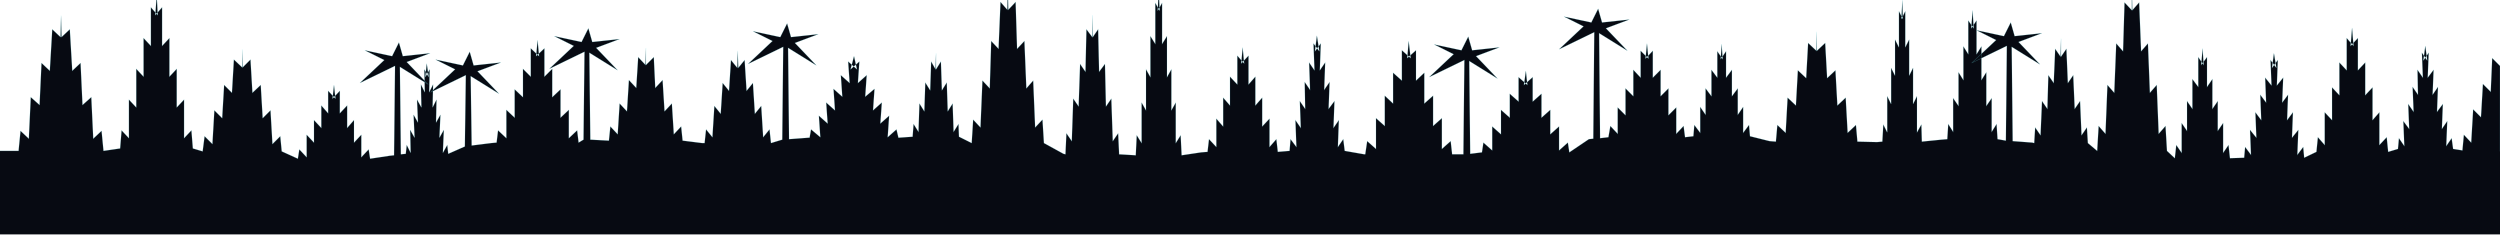
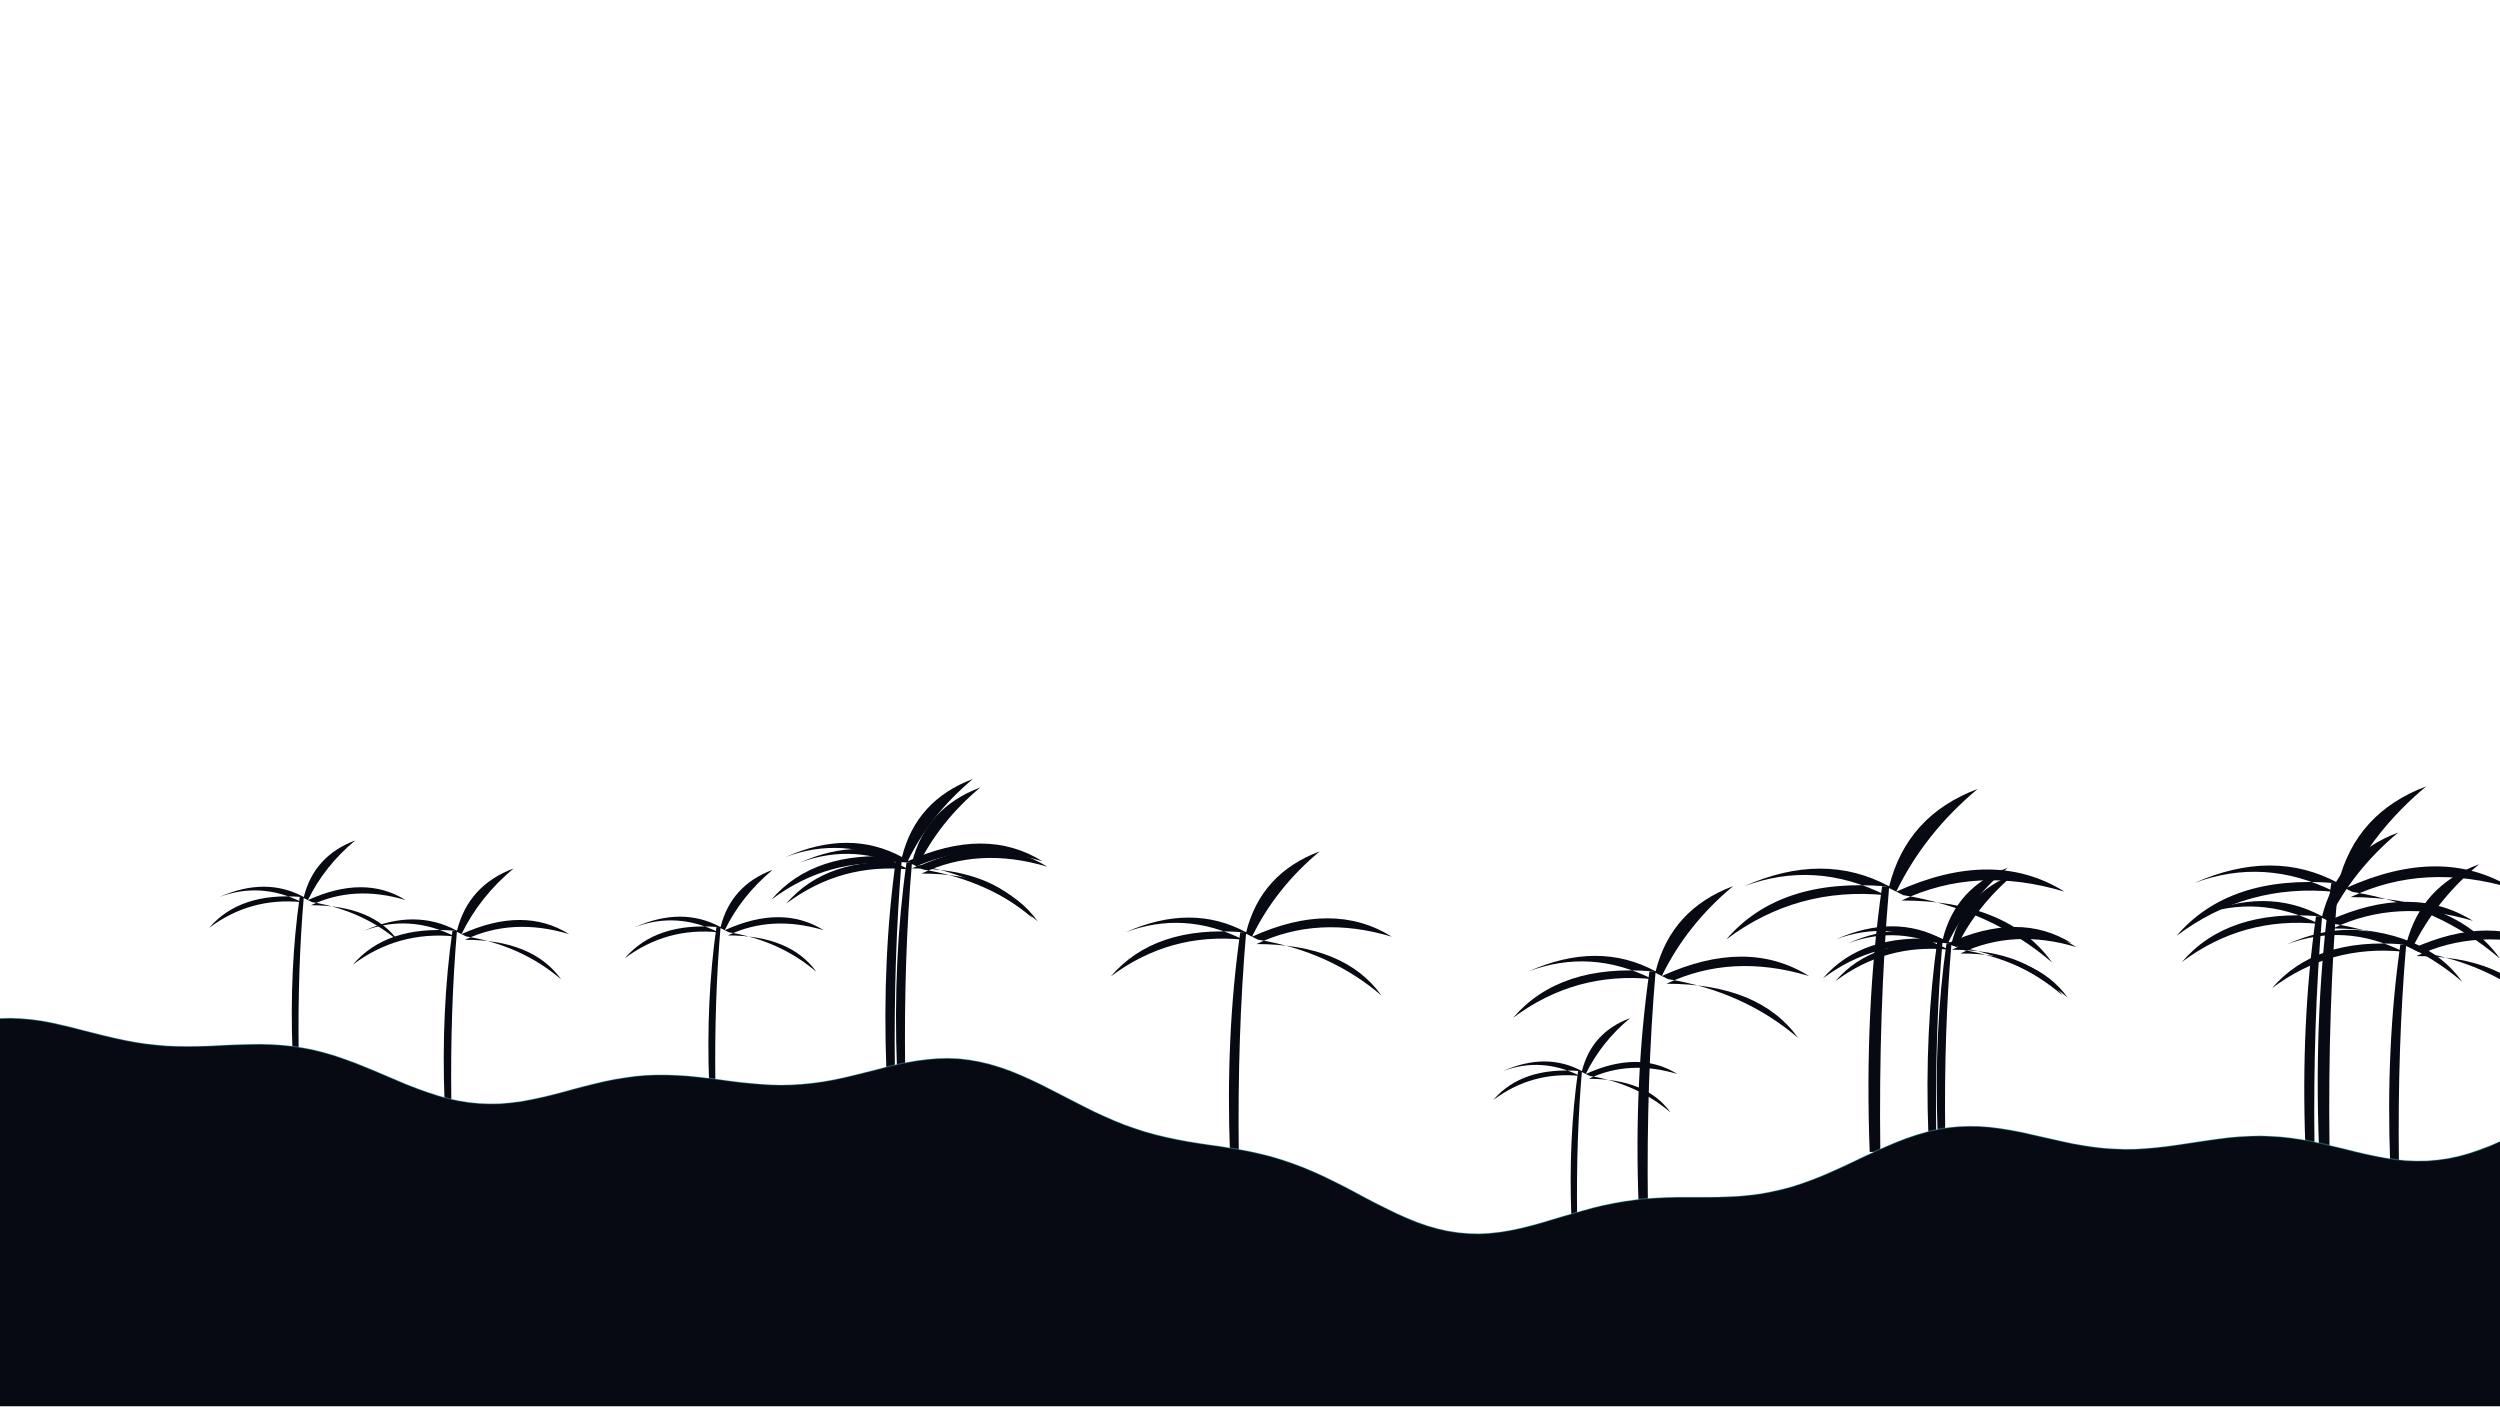
- <svg xmlns="http://www.w3.org/2000/svg" viewBox="0 0 5120 480" preserveAspectRatio="xMidYMax slice">
-   <path fill="#070A12" d="M0 309L38 309L42 268L59 284L63 199L81 215L85 129L102 145L107 60L124 76L125 32L126 76L143 60L148 145L165 129L169 215L187 199L191 284L208 268L212 309L246 304L249 267L264 283L264 204L279 220L279 141L294 157L294 78L309 94L309 15L323 31L321 -10L318 31L332 15L332 94L347 78L347 157L362 141L362 220L377 204L377 283L392 267L395 304L415 310L419 279L435 295L439 226L455 242L459 174L475 190L479 122L496 138L496 101L497 138L513 122L517 190L534 174L538 242L554 226L558 295L574 279L577 310L610 325L613 306L628 322L628 276L643 292L643 246L658 262L658 216L672 232L672 186L687 202L684 174L681 202L696 186L696 232L711 216L711 262L725 246L725 292L740 276L740 322L755 306L758 325L798 319L807 318L809 135L737 170L787 123L747 103L803 115L817 87L825 115L881 109L833 127L877 173L819 137L821 316L831 315L833 297L841 313L840 266L849 282L847 235L856 251L854 204L863 220L862 173L870 189L869 142L878 158L874 130L871 158L880 142L879 189L887 173L886 220L894 204L893 251L902 235L900 282L909 266L907 313L916 297L918 315L952 300L954 154L882 189L932 142L892 122L948 134L962 106L970 134L1026 128L978 146L1022 192L964 156L966 298L1006 293L1017 292L1020 267L1037 283L1037 225L1054 241L1054 183L1071 199L1071 141L1087 157L1087 99L1104 115L1101 82L1098 115L1115 99L1115 157L1131 141L1131 199L1148 183L1148 241L1165 225L1165 283L1182 267L1185 292L1195 286L1197 106L1125 141L1175 94L1135 74L1191 86L1205 58L1213 86L1269 80L1221 98L1265 144L1207 108L1209 286L1247 288L1250 259L1265 275L1269 212L1284 228L1288 164L1303 180L1307 117L1322 133L1323 98L1323 133L1339 117L1342 180L1357 164L1361 228L1376 212L1380 275L1395 259L1398 288L1438 293L1443 293L1446 265L1459 281L1463 217L1476 233L1480 170L1493 186L1497 123L1510 139L1511 104L1512 139L1525 123L1529 186L1542 170L1546 233L1559 217L1563 281L1576 265L1579 293L1602 286L1604 96L1532 131L1582 84L1542 64L1598 76L1612 48L1620 76L1676 70L1628 88L1672 134L1614 98L1616 285L1656 282L1658 282L1661 265L1680 281L1677 237L1695 253L1692 210L1710 226L1707 182L1725 198L1722 154L1740 170L1737 126L1755 142L1749 115L1742 142L1760 126L1757 170L1775 154L1772 198L1791 182L1788 226L1806 210L1803 253L1821 237L1818 281L1836 265L1840 282L1869 280L1871 254L1881 270L1883 212L1893 228L1895 169L1905 185L1907 126L1916 142L1917 109L1917 142L1927 126L1929 185L1939 169L1941 228L1951 212L1953 270L1963 254L1964 280L1990 293L1993 245L2008 261L2012 165L2027 181L2030 84L2045 100L2049 4L2063 20L2064 -28L2065 20L2080 4L2083 100L2098 84L2102 181L2116 165L2120 261L2135 245L2138 293L2178 315L2182 316L2184 273L2195 289L2198 202L2209 218L2212 131L2223 147L2225 60L2237 76L2237 31L2238 76L2249 60L2251 147L2263 131L2265 218L2276 202L2279 289L2290 273L2292 316L2326 318L2328 277L2338 293L2338 210L2347 226L2347 142L2356 158L2356 74L2366 90L2366 6L2375 22L2373 -21L2371 22L2380 6L2380 90L2390 74L2390 158L2399 142L2399 226L2408 210L2408 293L2418 277L2420 318L2460 312L2473 311L2476 285L2491 301L2491 243L2505 259L2505 200L2519 216L2519 157L2534 173L2534 114L2548 130L2545 97L2542 130L2557 114L2557 173L2571 157L2571 216L2585 200L2585 259L2600 243L2600 301L2614 285L2617 311L2641 309L2643 285L2655 301L2653 246L2664 262L2662 207L2673 223L2672 168L2683 184L2681 128L2692 144L2690 89L2702 105L2697 73L2693 105L2705 89L2703 144L2714 128L2712 184L2723 168L2721 223L2733 207L2731 262L2742 246L2740 301L2751 285L2754 309L2794 316L2796 316L2800 289L2818 305L2818 242L2836 258L2836 196L2853 212L2853 149L2871 165L2871 103L2889 119L2885 84L2882 119L2900 103L2900 165L2917 149L2917 212L2935 196L2935 258L2953 242L2953 305L2971 289L2974 316L2997 316L2999 123L2927 158L2977 111L2937 91L2993 103L3007 75L3015 103L3071 97L3023 115L3067 161L3009 125L3011 315L3035 312L3038 292L3056 308L3056 259L3074 275L3074 225L3092 241L3092 192L3110 208L3110 158L3128 174L3125 145L3121 174L3139 158L3139 208L3157 192L3157 241L3175 225L3175 275L3193 259L3193 308L3211 292L3214 312L3254 285L3263 284L3265 66L3193 101L3243 54L3203 34L3259 46L3273 18L3281 46L3337 40L3289 58L3333 104L3275 68L3277 283L3294 281L3298 258L3313 274L3313 220L3329 236L3329 181L3345 197L3345 143L3360 159L3360 104L3376 120L3373 89L3370 120L3385 104L3385 159L3401 143L3401 197L3417 181L3417 236L3433 220L3433 274L3448 258L3451 281L3468 279L3470 256L3482 272L3482 219L3493 235L3493 181L3505 197L3505 143L3517 159L3517 105L3528 121L3526 90L3524 121L3535 105L3535 159L3547 143L3547 197L3559 181L3559 235L3570 219L3570 272L3582 256L3584 279L3624 289L3637 290L3640 256L3657 272L3661 200L3678 216L3682 144L3699 160L3703 88L3720 104L3720 65L3721 104L3738 88L3742 160L3759 144L3763 216L3780 200L3784 272L3801 256L3804 290L3844 291L3855 290L3857 255L3865 271L3865 197L3873 213L3873 139L3881 155L3881 81L3889 97L3889 23L3897 39L3896 0L3894 39L3902 23L3902 97L3910 81L3910 155L3918 139L3918 213L3926 197L3926 271L3935 255L3936 290L3976 286L3988 285L3990 254L4000 270L4000 201L4011 217L4011 148L4021 164L4021 95L4031 111L4031 42L4042 58L4040 21L4037 58L4048 42L4048 111L4058 95L4058 164L4068 148L4068 217L4079 201L4079 270L4089 254L4091 285L4108 288L4110 94L4038 129L4088 82L4048 62L4104 74L4118 46L4126 74L4182 68L4134 86L4178 132L4120 96L4122 289L4162 292L4166 293L4168 261L4179 277L4182 207L4193 223L4195 154L4206 170L4209 100L4220 116L4221 79L4221 116L4232 100L4235 170L4246 154L4249 223L4260 207L4263 277L4274 261L4276 293L4295 309L4298 258L4312 274L4316 174L4330 190L4334 89L4348 105L4351 5L4366 21L4366 -29L4367 21L4381 5L4385 105L4399 89L4403 190L4417 174L4421 274L4435 258L4438 309L4454 324L4457 297L4468 313L4468 252L4479 268L4479 207L4490 223L4490 162L4502 178L4502 117L4513 133L4511 99L4508 133L4520 117L4520 178L4531 162L4531 223L4542 207L4542 268L4553 252L4553 313L4564 297L4567 324L4596 323L4598 301L4610 317L4608 266L4621 282L4619 230L4631 246L4629 194L4641 210L4639 159L4652 175L4650 123L4662 139L4657 109L4653 139L4665 123L4663 175L4676 159L4674 210L4686 194L4684 246L4696 230L4694 282L4707 266L4705 317L4717 301L4719 323L4744 311L4747 281L4761 297L4761 230L4776 246L4776 179L4791 195L4791 128L4806 144L4806 78L4820 94L4817 57L4814 94L4829 78L4829 144L4844 128L4844 195L4859 179L4859 246L4873 230L4873 297L4888 281L4891 311L4911 305L4913 283L4924 299L4922 248L4934 264L4932 213L4943 229L4941 178L4952 194L4951 143L4962 159L4960 108L4971 124L4967 94L4963 124L4974 108L4972 159L4984 143L4982 194L4993 178L4991 229L5003 213L5001 264L5012 248L5010 299L5021 283L5024 305L5043 308L5046 276L5061 292L5065 224L5081 240L5085 172L5101 188L5104 119L5120 135L5120 310V482H0Z" />
-   <path fill="none" stroke="#6EE7F2" stroke-opacity="0.3" stroke-width="1" vector-effect="non-scaling-stroke" d="M0 309L38 309L42 268L59 284L63 199L81 215L85 129L102 145L107 60L124 76L125 32L126 76L143 60L148 145L165 129L169 215L187 199L191 284L208 268L212 309L246 304L249 267L264 283L264 204L279 220L279 141L294 157L294 78L309 94L309 15L323 31L321 -10L318 31L332 15L332 94L347 78L347 157L362 141L362 220L377 204L377 283L392 267L395 304L415 310L419 279L435 295L439 226L455 242L459 174L475 190L479 122L496 138L496 101L497 138L513 122L517 190L534 174L538 242L554 226L558 295L574 279L577 310L610 325L613 306L628 322L628 276L643 292L643 246L658 262L658 216L672 232L672 186L687 202L684 174L681 202L696 186L696 232L711 216L711 262L725 246L725 292L740 276L740 322L755 306L758 325L798 319L807 318L809 135L737 170L787 123L747 103L803 115L817 87L825 115L881 109L833 127L877 173L819 137L821 316L831 315L833 297L841 313L840 266L849 282L847 235L856 251L854 204L863 220L862 173L870 189L869 142L878 158L874 130L871 158L880 142L879 189L887 173L886 220L894 204L893 251L902 235L900 282L909 266L907 313L916 297L918 315L952 300L954 154L882 189L932 142L892 122L948 134L962 106L970 134L1026 128L978 146L1022 192L964 156L966 298L1006 293L1017 292L1020 267L1037 283L1037 225L1054 241L1054 183L1071 199L1071 141L1087 157L1087 99L1104 115L1101 82L1098 115L1115 99L1115 157L1131 141L1131 199L1148 183L1148 241L1165 225L1165 283L1182 267L1185 292L1195 286L1197 106L1125 141L1175 94L1135 74L1191 86L1205 58L1213 86L1269 80L1221 98L1265 144L1207 108L1209 286L1247 288L1250 259L1265 275L1269 212L1284 228L1288 164L1303 180L1307 117L1322 133L1323 98L1323 133L1339 117L1342 180L1357 164L1361 228L1376 212L1380 275L1395 259L1398 288L1438 293L1443 293L1446 265L1459 281L1463 217L1476 233L1480 170L1493 186L1497 123L1510 139L1511 104L1512 139L1525 123L1529 186L1542 170L1546 233L1559 217L1563 281L1576 265L1579 293L1602 286L1604 96L1532 131L1582 84L1542 64L1598 76L1612 48L1620 76L1676 70L1628 88L1672 134L1614 98L1616 285L1656 282L1658 282L1661 265L1680 281L1677 237L1695 253L1692 210L1710 226L1707 182L1725 198L1722 154L1740 170L1737 126L1755 142L1749 115L1742 142L1760 126L1757 170L1775 154L1772 198L1791 182L1788 226L1806 210L1803 253L1821 237L1818 281L1836 265L1840 282L1869 280L1871 254L1881 270L1883 212L1893 228L1895 169L1905 185L1907 126L1916 142L1917 109L1917 142L1927 126L1929 185L1939 169L1941 228L1951 212L1953 270L1963 254L1964 280L1990 293L1993 245L2008 261L2012 165L2027 181L2030 84L2045 100L2049 4L2063 20L2064 -28L2065 20L2080 4L2083 100L2098 84L2102 181L2116 165L2120 261L2135 245L2138 293L2178 315L2182 316L2184 273L2195 289L2198 202L2209 218L2212 131L2223 147L2225 60L2237 76L2237 31L2238 76L2249 60L2251 147L2263 131L2265 218L2276 202L2279 289L2290 273L2292 316L2326 318L2328 277L2338 293L2338 210L2347 226L2347 142L2356 158L2356 74L2366 90L2366 6L2375 22L2373 -21L2371 22L2380 6L2380 90L2390 74L2390 158L2399 142L2399 226L2408 210L2408 293L2418 277L2420 318L2460 312L2473 311L2476 285L2491 301L2491 243L2505 259L2505 200L2519 216L2519 157L2534 173L2534 114L2548 130L2545 97L2542 130L2557 114L2557 173L2571 157L2571 216L2585 200L2585 259L2600 243L2600 301L2614 285L2617 311L2641 309L2643 285L2655 301L2653 246L2664 262L2662 207L2673 223L2672 168L2683 184L2681 128L2692 144L2690 89L2702 105L2697 73L2693 105L2705 89L2703 144L2714 128L2712 184L2723 168L2721 223L2733 207L2731 262L2742 246L2740 301L2751 285L2754 309L2794 316L2796 316L2800 289L2818 305L2818 242L2836 258L2836 196L2853 212L2853 149L2871 165L2871 103L2889 119L2885 84L2882 119L2900 103L2900 165L2917 149L2917 212L2935 196L2935 258L2953 242L2953 305L2971 289L2974 316L2997 316L2999 123L2927 158L2977 111L2937 91L2993 103L3007 75L3015 103L3071 97L3023 115L3067 161L3009 125L3011 315L3035 312L3038 292L3056 308L3056 259L3074 275L3074 225L3092 241L3092 192L3110 208L3110 158L3128 174L3125 145L3121 174L3139 158L3139 208L3157 192L3157 241L3175 225L3175 275L3193 259L3193 308L3211 292L3214 312L3254 285L3263 284L3265 66L3193 101L3243 54L3203 34L3259 46L3273 18L3281 46L3337 40L3289 58L3333 104L3275 68L3277 283L3294 281L3298 258L3313 274L3313 220L3329 236L3329 181L3345 197L3345 143L3360 159L3360 104L3376 120L3373 89L3370 120L3385 104L3385 159L3401 143L3401 197L3417 181L3417 236L3433 220L3433 274L3448 258L3451 281L3468 279L3470 256L3482 272L3482 219L3493 235L3493 181L3505 197L3505 143L3517 159L3517 105L3528 121L3526 90L3524 121L3535 105L3535 159L3547 143L3547 197L3559 181L3559 235L3570 219L3570 272L3582 256L3584 279L3624 289L3637 290L3640 256L3657 272L3661 200L3678 216L3682 144L3699 160L3703 88L3720 104L3720 65L3721 104L3738 88L3742 160L3759 144L3763 216L3780 200L3784 272L3801 256L3804 290L3844 291L3855 290L3857 255L3865 271L3865 197L3873 213L3873 139L3881 155L3881 81L3889 97L3889 23L3897 39L3896 0L3894 39L3902 23L3902 97L3910 81L3910 155L3918 139L3918 213L3926 197L3926 271L3935 255L3936 290L3976 286L3988 285L3990 254L4000 270L4000 201L4011 217L4011 148L4021 164L4021 95L4031 111L4031 42L4042 58L4040 21L4037 58L4048 42L4048 111L4058 95L4058 164L4068 148L4068 217L4079 201L4079 270L4089 254L4091 285L4108 288L4110 94L4038 129L4088 82L4048 62L4104 74L4118 46L4126 74L4182 68L4134 86L4178 132L4120 96L4122 289L4162 292L4166 293L4168 261L4179 277L4182 207L4193 223L4195 154L4206 170L4209 100L4220 116L4221 79L4221 116L4232 100L4235 170L4246 154L4249 223L4260 207L4263 277L4274 261L4276 293L4295 309L4298 258L4312 274L4316 174L4330 190L4334 89L4348 105L4351 5L4366 21L4366 -29L4367 21L4381 5L4385 105L4399 89L4403 190L4417 174L4421 274L4435 258L4438 309L4454 324L4457 297L4468 313L4468 252L4479 268L4479 207L4490 223L4490 162L4502 178L4502 117L4513 133L4511 99L4508 133L4520 117L4520 178L4531 162L4531 223L4542 207L4542 268L4553 252L4553 313L4564 297L4567 324L4596 323L4598 301L4610 317L4608 266L4621 282L4619 230L4631 246L4629 194L4641 210L4639 159L4652 175L4650 123L4662 139L4657 109L4653 139L4665 123L4663 175L4676 159L4674 210L4686 194L4684 246L4696 230L4694 282L4707 266L4705 317L4717 301L4719 323L4744 311L4747 281L4761 297L4761 230L4776 246L4776 179L4791 195L4791 128L4806 144L4806 78L4820 94L4817 57L4814 94L4829 78L4829 144L4844 128L4844 195L4859 179L4859 246L4873 230L4873 297L4888 281L4891 311L4911 305L4913 283L4924 299L4922 248L4934 264L4932 213L4943 229L4941 178L4952 194L4951 143L4962 159L4960 108L4971 124L4967 94L4963 124L4974 108L4972 159L4984 143L4982 194L4993 178L4991 229L5003 213L5001 264L5012 248L5010 299L5021 283L5024 305L5043 308L5046 276L5061 292L5065 224L5081 240L5085 172L5101 188L5104 119L5120 135L5120 310" />
+ <svg xmlns="http://www.w3.org/2000/svg" viewBox="0 0 1920 1080" preserveAspectRatio="xMidYMax slice">
+   <path d="M0,1080 L0,782.1 L8,781.9 L16,782.2 L24,782.9 L32,784.0 L40,785.5 L48,787.3 L56,789.2 L64,791.3 L72,793.3 L80,795.3 L88,797.2 L96,798.9 L104,800.4 L112,801.6 L120,802.5 L128,803.2 L136,803.5 L144,803.6 L152,803.5 L160,803.3 L168,802.9 L176,802.5 L184,802.2 L192,802.0 L200,801.9 L208,802.1 L216,802.6 L224,803.4 L232,804.6 L240,806.1 L248,808.1 L256,810.4 L264,813.1 L272,816.0 L280,819.2 L288,822.5 L296,825.9 L304,829.3 L312,832.7 L320,835.8 L328,838.7 L336,841.3 L344,843.6 L352,845.3 L360,846.6 L368,847.4 L376,847.7 L384,847.6 L392,846.9 L400,845.9 L408,844.4 L416,842.7 L424,840.8 L432,838.7 L440,836.5 L448,834.4 L456,832.4 L464,830.5 L472,828.9 L480,827.6 L488,826.5 L496,825.8 L504,825.5 L512,825.5 L520,825.8 L528,826.3 L536,827.1 L544,828.0 L552,829.0 L560,830.1 L568,831.1 L576,831.9 L584,832.6 L592,833.1 L600,833.3 L608,833.1 L616,832.6 L624,831.8 L632,830.7 L640,829.3 L648,827.6 L656,825.7 L664,823.7 L672,821.7 L680,819.6 L688,817.7 L696,816.0 L704,814.6 L712,813.6 L720,812.9 L728,812.7 L736,813.0 L744,813.9 L752,815.3 L760,817.2 L768,819.6 L776,822.4 L784,825.7 L792,829.3 L800,833.1 L808,837.2 L816,841.3 L824,845.4 L832,849.5 L840,853.5 L848,857.2 L856,860.7 L864,863.9 L872,866.7 L880,869.3 L888,871.5 L896,873.4 L904,875.1 L912,876.6 L920,877.9 L928,879.1 L936,880.2 L944,881.5 L952,882.8 L960,884.3 L968,886.1 L976,888.1 L984,890.5 L992,893.2 L1000,896.2 L1008,899.5 L1016,903.1 L1024,907.0 L1032,911.0 L1040,915.2 L1048,919.5 L1056,923.7 L1064,927.7 L1072,931.6 L1080,935.2 L1088,938.5 L1096,941.3 L1104,943.6 L1112,945.4 L1120,946.6 L1128,947.3 L1136,947.5 L1144,947.1 L1152,946.2 L1160,944.9 L1168,943.2 L1176,941.2 L1184,939.0 L1192,936.6 L1200,934.2 L1208,931.9 L1216,929.6 L1224,927.4 L1232,925.5 L1240,923.9 L1248,922.5 L1256,921.4 L1264,920.5 L1272,920.0 L1280,919.6 L1288,919.4 L1296,919.4 L1304,919.4 L1312,919.4 L1320,919.3 L1328,919.0 L1336,918.6 L1344,917.8 L1352,916.8 L1360,915.3 L1368,913.5 L1376,911.4 L1384,908.8 L1392,905.9 L1400,902.7 L1408,899.2 L1416,895.6 L1424,891.8 L1432,888.0 L1440,884.3 L1448,880.7 L1456,877.3 L1464,874.2 L1472,871.5 L1480,869.2 L1488,867.4 L1496,866.0 L1504,865.2 L1512,864.9 L1520,865.0 L1528,865.6 L1536,866.6 L1544,867.9 L1552,869.4 L1560,871.2 L1568,873.0 L1576,874.8 L1584,876.6 L1592,878.3 L1600,879.7 L1608,880.9 L1616,881.8 L1624,882.3 L1632,882.6 L1640,882.5 L1648,882.0 L1656,881.3 L1664,880.4 L1672,879.3 L1680,878.1 L1688,876.9 L1696,875.7 L1704,874.6 L1712,873.6 L1720,872.9 L1728,872.5 L1736,872.3 L1744,872.6 L1752,873.1 L1760,874.0 L1768,875.2 L1776,876.7 L1784,878.4 L1792,880.3 L1800,882.2 L1808,884.2 L1816,886.1 L1824,887.8 L1832,889.3 L1840,890.5 L1848,891.3 L1856,891.6 L1864,891.5 L1872,890.8 L1880,889.7 L1888,888.0 L1896,885.8 L1904,883.1 L1912,880.1 L1920,876.6 L1920,1080 Z" fill="#070A12" />
+   <g fill="#070A12">
+     <g transform="translate(948,885.5) scale(1.13)">
+       <path d="M-3,0 Q-6,-80 4,-150 L8,-150 Q2,-80 3,0Z" />
+       <path d="M6,-150 q-60,-5 -90,30 q40,-30 90,-25 q-40,-20 -80,-5 q45,-20 82,0 q10,-40 50,-55 q-30,25 -46,58 q55,-25 95,0 q-50,-15 -92,5 q60,0 85,35 q-35,-30 -84,-38Z" />
+     </g>
+     <g transform="translate(547,832.0) scale(0.80)">
+       <path d="M-3,0 Q-6,-80 4,-150 L8,-150 Q2,-80 3,0Z" />
+       <path d="M6,-150 q-60,-5 -90,30 q40,-30 90,-25 q-40,-20 -80,-5 q45,-20 82,0 q10,-40 50,-55 q-30,25 -46,58 q55,-25 95,0 q-50,-15 -92,5 q60,0 85,35 q-35,-30 -84,-38Z" />
+     </g>
+     <g transform="translate(1774,879.2) scale(1.17)">
+       <path d="M-3,0 Q-6,-80 4,-150 L8,-150 Q2,-80 3,0Z" />
+       <path d="M6,-150 q-60,-5 -90,30 q40,-30 90,-25 q-40,-20 -80,-5 q45,-20 82,0 q10,-40 50,-55 q-30,25 -46,58 q55,-25 95,0 q-50,-15 -92,5 q60,0 85,35 q-35,-30 -84,-38Z" />
+     </g>
+     <g transform="translate(692,820.0) scale(1.05)">
+       <path d="M-3,0 Q-6,-80 4,-150 L8,-150 Q2,-80 3,0Z" />
+       <path d="M6,-150 q-60,-5 -90,30 q40,-30 90,-25 q-40,-20 -80,-5 q45,-20 82,0 q10,-40 50,-55 q-30,25 -46,58 q55,-25 95,0 q-50,-15 -92,5 q60,0 85,35 q-35,-30 -84,-38Z" />
+     </g>
+     <g transform="translate(1839,893.3) scale(1.12)">
+       <path d="M-3,0 Q-6,-80 4,-150 L8,-150 Q2,-80 3,0Z" />
+       <path d="M6,-150 q-60,-5 -90,30 q40,-30 90,-25 q-40,-20 -80,-5 q45,-20 82,0 q10,-40 50,-55 q-30,25 -46,58 q55,-25 95,0 q-50,-15 -92,5 q60,0 85,35 q-35,-30 -84,-38Z" />
+     </g>
+     <g transform="translate(684,821.7) scale(1.09)">
+       <path d="M-3,0 Q-6,-80 4,-150 L8,-150 Q2,-80 3,0Z" />
+       <path d="M6,-150 q-60,-5 -90,30 q40,-30 90,-25 q-40,-20 -80,-5 q45,-20 82,0 q10,-40 50,-55 q-30,25 -46,58 q55,-25 95,0 q-50,-15 -92,5 q60,0 85,35 q-35,-30 -84,-38Z" />
+     </g>
+     <g transform="translate(1262,924.5) scale(1.19)">
+       <path d="M-3,0 Q-6,-80 4,-150 L8,-150 Q2,-80 3,0Z" />
+       <path d="M6,-150 q-60,-5 -90,30 q40,-30 90,-25 q-40,-20 -80,-5 q45,-20 82,0 q10,-40 50,-55 q-30,25 -46,58 q55,-25 95,0 q-50,-15 -92,5 q60,0 85,35 q-35,-30 -84,-38Z" />
+     </g>
+     <g transform="translate(1491,870.0) scale(0.97)">
+       <path d="M-3,0 Q-6,-80 4,-150 L8,-150 Q2,-80 3,0Z" />
+       <path d="M6,-150 q-60,-5 -90,30 q40,-30 90,-25 q-40,-20 -80,-5 q45,-20 82,0 q10,-40 50,-55 q-30,25 -46,58 q55,-25 95,0 q-50,-15 -92,5 q60,0 85,35 q-35,-30 -84,-38Z" />
+     </g>
+     <g transform="translate(1440,884.7) scale(1.36)">
+       <path d="M-3,0 Q-6,-80 4,-150 L8,-150 Q2,-80 3,0Z" />
+       <path d="M6,-150 q-60,-5 -90,30 q40,-30 90,-25 q-40,-20 -80,-5 q45,-20 82,0 q10,-40 50,-55 q-30,25 -46,58 q55,-25 95,0 q-50,-15 -92,5 q60,0 85,35 q-35,-30 -84,-38Z" />
+     </g>
+     <g transform="translate(1484,871.4) scale(1.00)">
+       <path d="M-3,0 Q-6,-80 4,-150 L8,-150 Q2,-80 3,0Z" />
+       <path d="M6,-150 q-60,-5 -90,30 q40,-30 90,-25 q-40,-20 -80,-5 q45,-20 82,0 q10,-40 50,-55 q-30,25 -46,58 q55,-25 95,0 q-50,-15 -92,5 q60,0 85,35 q-35,-30 -84,-38Z" />
+     </g>
+     <g transform="translate(344,845.3) scale(0.87)">
+       <path d="M-3,0 Q-6,-80 4,-150 L8,-150 Q2,-80 3,0Z" />
+       <path d="M6,-150 q-60,-5 -90,30 q40,-30 90,-25 q-40,-20 -80,-5 q45,-20 82,0 q10,-40 50,-55 q-30,25 -46,58 q55,-25 95,0 q-50,-15 -92,5 q60,0 85,35 q-35,-30 -84,-38Z" />
+     </g>
+     <g transform="translate(227,807.4) scale(0.79)">
+       <path d="M-3,0 Q-6,-80 4,-150 L8,-150 Q2,-80 3,0Z" />
+       <path d="M6,-150 q-60,-5 -90,30 q40,-30 90,-25 q-40,-20 -80,-5 q45,-20 82,0 q10,-40 50,-55 q-30,25 -46,58 q55,-25 95,0 q-50,-15 -92,5 q60,0 85,35 q-35,-30 -84,-38Z" />
+     </g>
+     <g transform="translate(1785,880.7) scale(1.35)">
+       <path d="M-3,0 Q-6,-80 4,-150 L8,-150 Q2,-80 3,0Z" />
+       <path d="M6,-150 q-60,-5 -90,30 q40,-30 90,-25 q-40,-20 -80,-5 q45,-20 82,0 q10,-40 50,-55 q-30,25 -46,58 q55,-25 95,0 q-50,-15 -92,5 q60,0 85,35 q-35,-30 -84,-38Z" />
+     </g>
+     <g transform="translate(1209,933.6) scale(0.74)">
+       <path d="M-3,0 Q-6,-80 4,-150 L8,-150 Q2,-80 3,0Z" />
+       <path d="M6,-150 q-60,-5 -90,30 q40,-30 90,-25 q-40,-20 -80,-5 q45,-20 82,0 q10,-40 50,-55 q-30,25 -46,58 q55,-25 95,0 q-50,-15 -92,5 q60,0 85,35 q-35,-30 -84,-38Z" />
+     </g>
+   </g>
+   <path d="M0,782.1 L8,781.9 L16,782.2 L24,782.9 L32,784.0 L40,785.5 L48,787.3 L56,789.2 L64,791.3 L72,793.3 L80,795.3 L88,797.2 L96,798.9 L104,800.4 L112,801.6 L120,802.5 L128,803.2 L136,803.5 L144,803.6 L152,803.5 L160,803.3 L168,802.9 L176,802.5 L184,802.2 L192,802.0 L200,801.9 L208,802.1 L216,802.6 L224,803.4 L232,804.6 L240,806.1 L248,808.1 L256,810.4 L264,813.1 L272,816.0 L280,819.2 L288,822.5 L296,825.9 L304,829.3 L312,832.7 L320,835.8 L328,838.7 L336,841.3 L344,843.6 L352,845.3 L360,846.6 L368,847.4 L376,847.7 L384,847.6 L392,846.9 L400,845.9 L408,844.4 L416,842.7 L424,840.8 L432,838.7 L440,836.5 L448,834.4 L456,832.4 L464,830.5 L472,828.9 L480,827.6 L488,826.5 L496,825.8 L504,825.5 L512,825.5 L520,825.8 L528,826.3 L536,827.1 L544,828.0 L552,829.0 L560,830.1 L568,831.1 L576,831.9 L584,832.6 L592,833.1 L600,833.3 L608,833.1 L616,832.6 L624,831.8 L632,830.7 L640,829.3 L648,827.6 L656,825.7 L664,823.7 L672,821.7 L680,819.6 L688,817.7 L696,816.0 L704,814.6 L712,813.6 L720,812.9 L728,812.7 L736,813.0 L744,813.9 L752,815.3 L760,817.2 L768,819.6 L776,822.4 L784,825.7 L792,829.3 L800,833.1 L808,837.2 L816,841.3 L824,845.4 L832,849.5 L840,853.5 L848,857.2 L856,860.7 L864,863.9 L872,866.7 L880,869.3 L888,871.5 L896,873.4 L904,875.1 L912,876.6 L920,877.9 L928,879.1 L936,880.2 L944,881.5 L952,882.8 L960,884.3 L968,886.1 L976,888.1 L984,890.5 L992,893.2 L1000,896.2 L1008,899.5 L1016,903.1 L1024,907.0 L1032,911.0 L1040,915.2 L1048,919.5 L1056,923.7 L1064,927.7 L1072,931.6 L1080,935.2 L1088,938.5 L1096,941.3 L1104,943.6 L1112,945.4 L1120,946.6 L1128,947.3 L1136,947.5 L1144,947.1 L1152,946.2 L1160,944.9 L1168,943.2 L1176,941.2 L1184,939.0 L1192,936.6 L1200,934.2 L1208,931.9 L1216,929.6 L1224,927.4 L1232,925.5 L1240,923.9 L1248,922.5 L1256,921.4 L1264,920.5 L1272,920.0 L1280,919.6 L1288,919.4 L1296,919.4 L1304,919.4 L1312,919.4 L1320,919.3 L1328,919.0 L1336,918.6 L1344,917.8 L1352,916.8 L1360,915.3 L1368,913.5 L1376,911.4 L1384,908.8 L1392,905.9 L1400,902.7 L1408,899.2 L1416,895.6 L1424,891.8 L1432,888.0 L1440,884.3 L1448,880.7 L1456,877.3 L1464,874.2 L1472,871.5 L1480,869.2 L1488,867.4 L1496,866.0 L1504,865.2 L1512,864.9 L1520,865.0 L1528,865.6 L1536,866.6 L1544,867.9 L1552,869.4 L1560,871.2 L1568,873.0 L1576,874.8 L1584,876.6 L1592,878.3 L1600,879.7 L1608,880.9 L1616,881.8 L1624,882.3 L1632,882.6 L1640,882.5 L1648,882.0 L1656,881.3 L1664,880.4 L1672,879.3 L1680,878.1 L1688,876.9 L1696,875.7 L1704,874.6 L1712,873.6 L1720,872.9 L1728,872.5 L1736,872.3 L1744,872.6 L1752,873.1 L1760,874.0 L1768,875.2 L1776,876.7 L1784,878.4 L1792,880.3 L1800,882.2 L1808,884.2 L1816,886.1 L1824,887.8 L1832,889.3 L1840,890.5 L1848,891.3 L1856,891.6 L1864,891.5 L1872,890.8 L1880,889.7 L1888,888.0 L1896,885.8 L1904,883.1 L1912,880.1 L1920,876.6" fill="none" stroke="#6EE7F2" stroke-opacity=".3" stroke-width="1" />
</svg>
